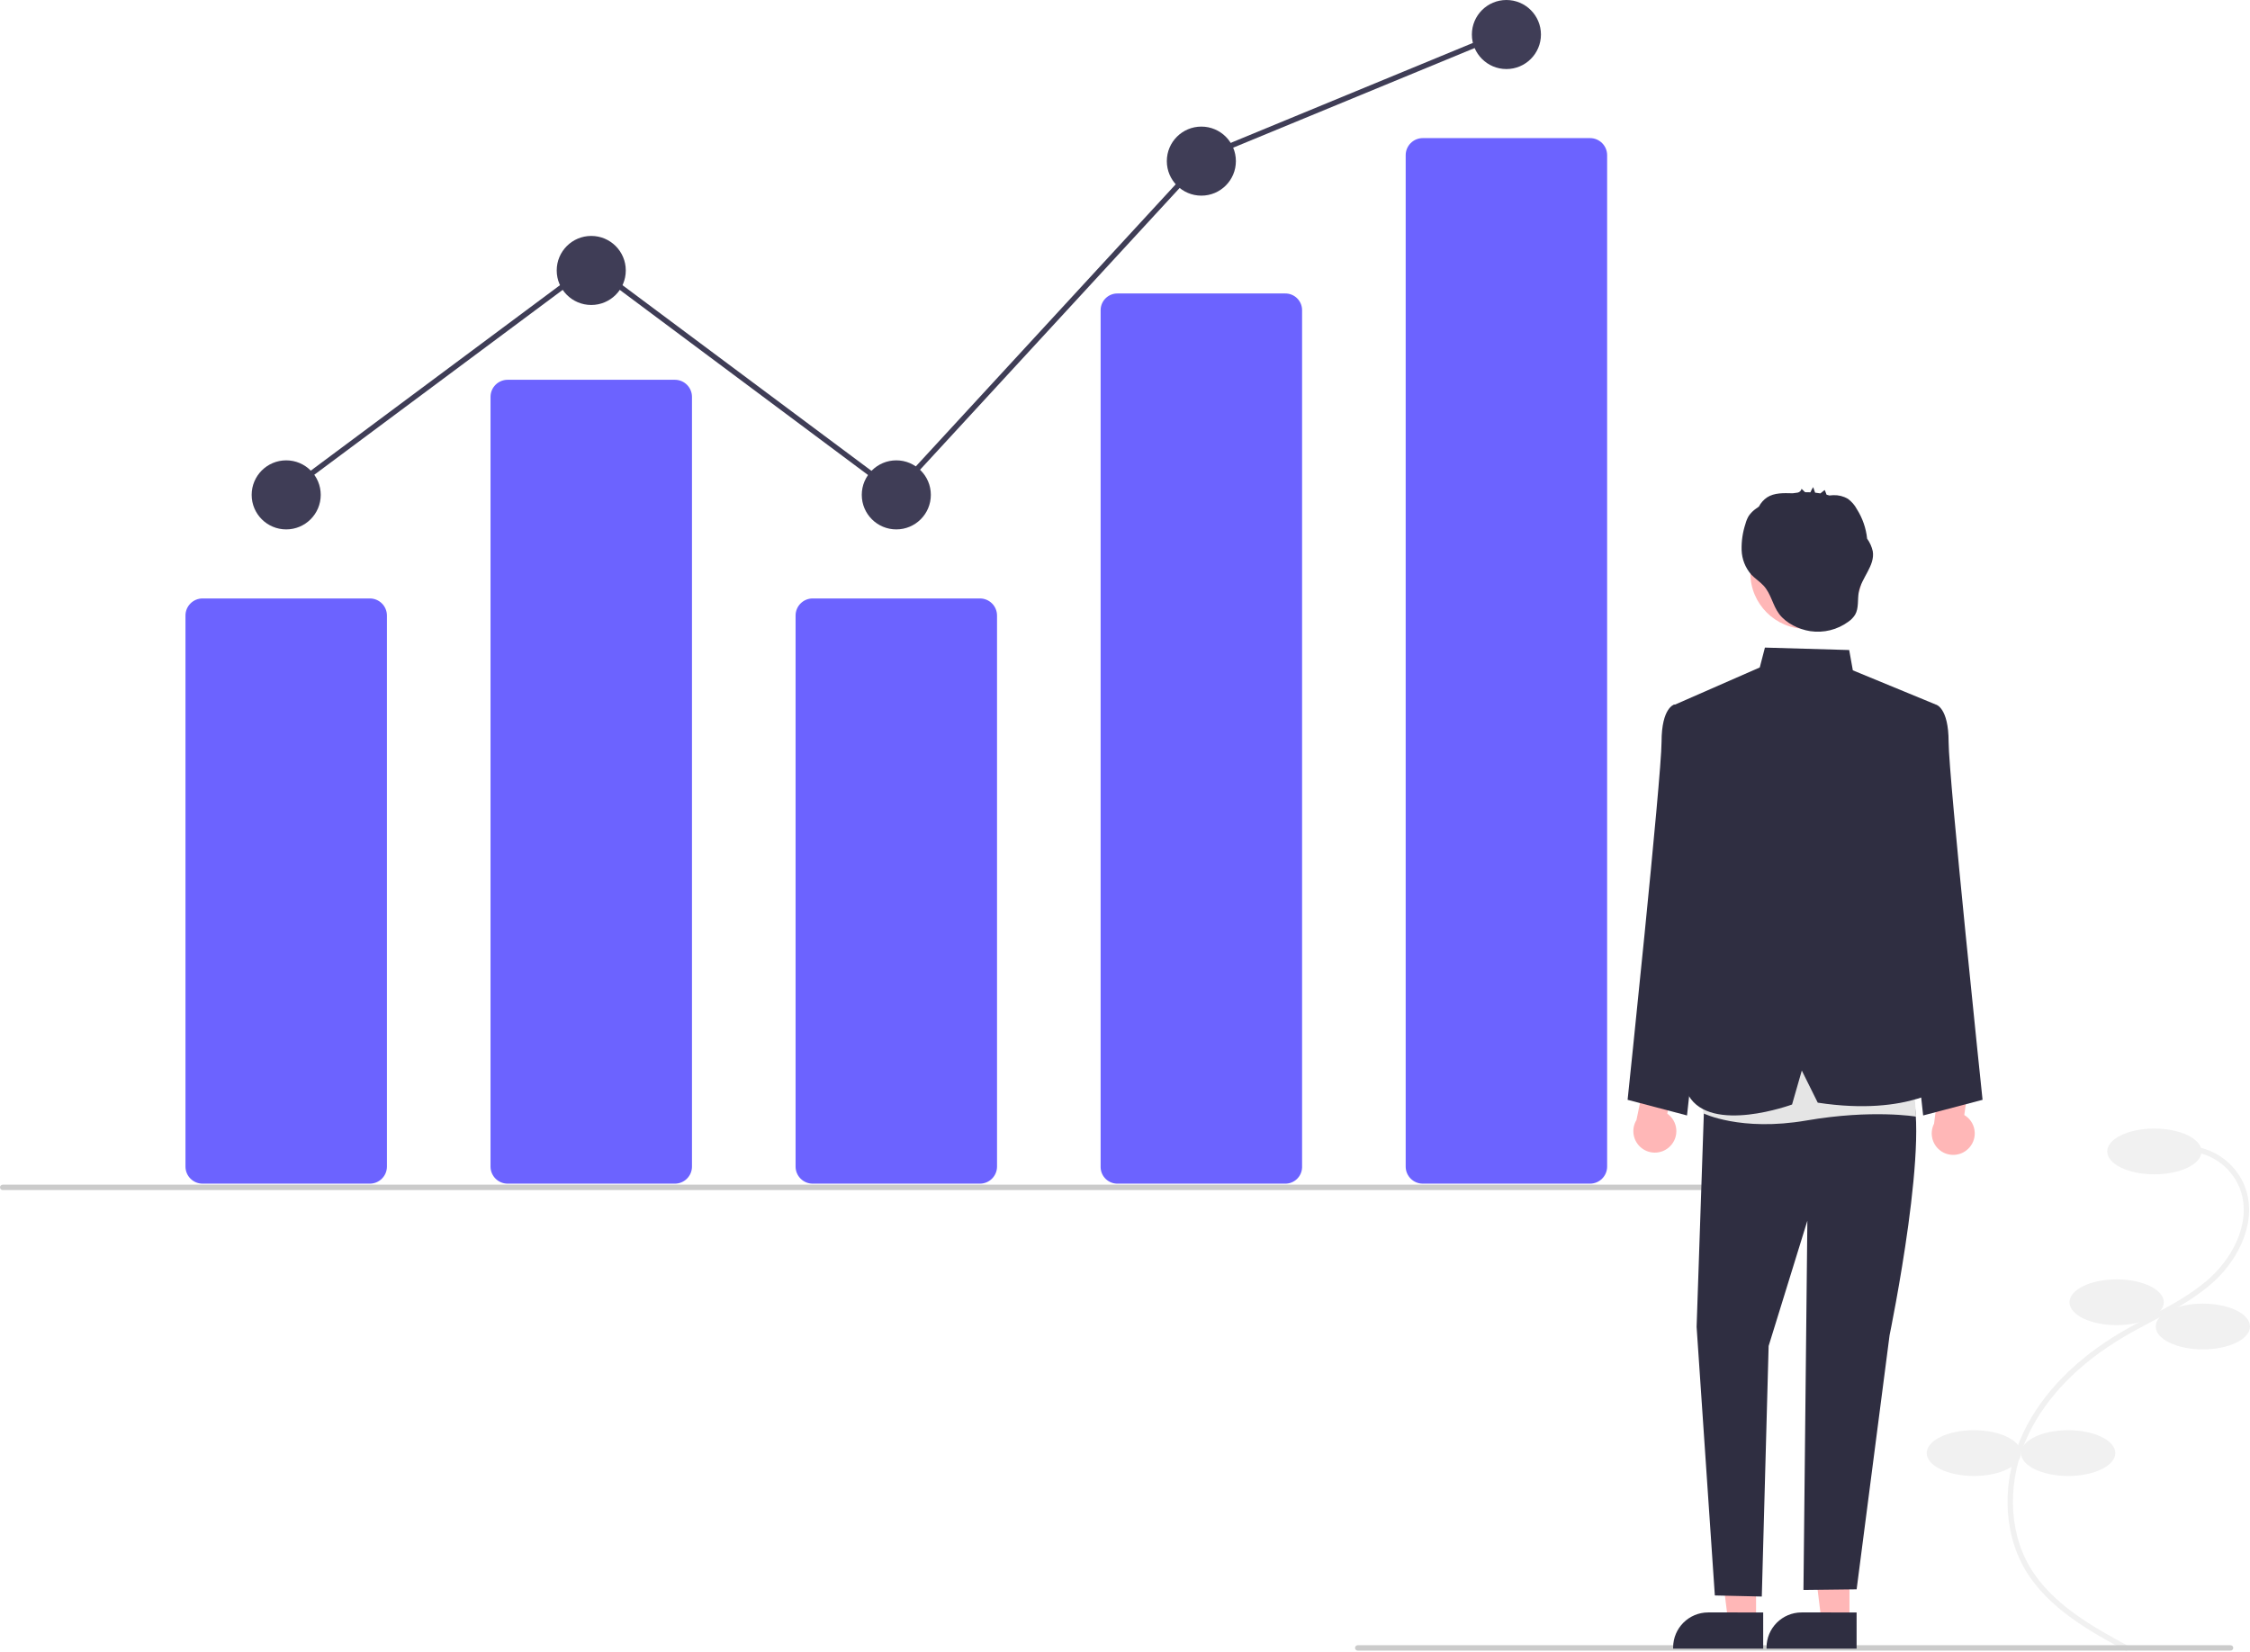
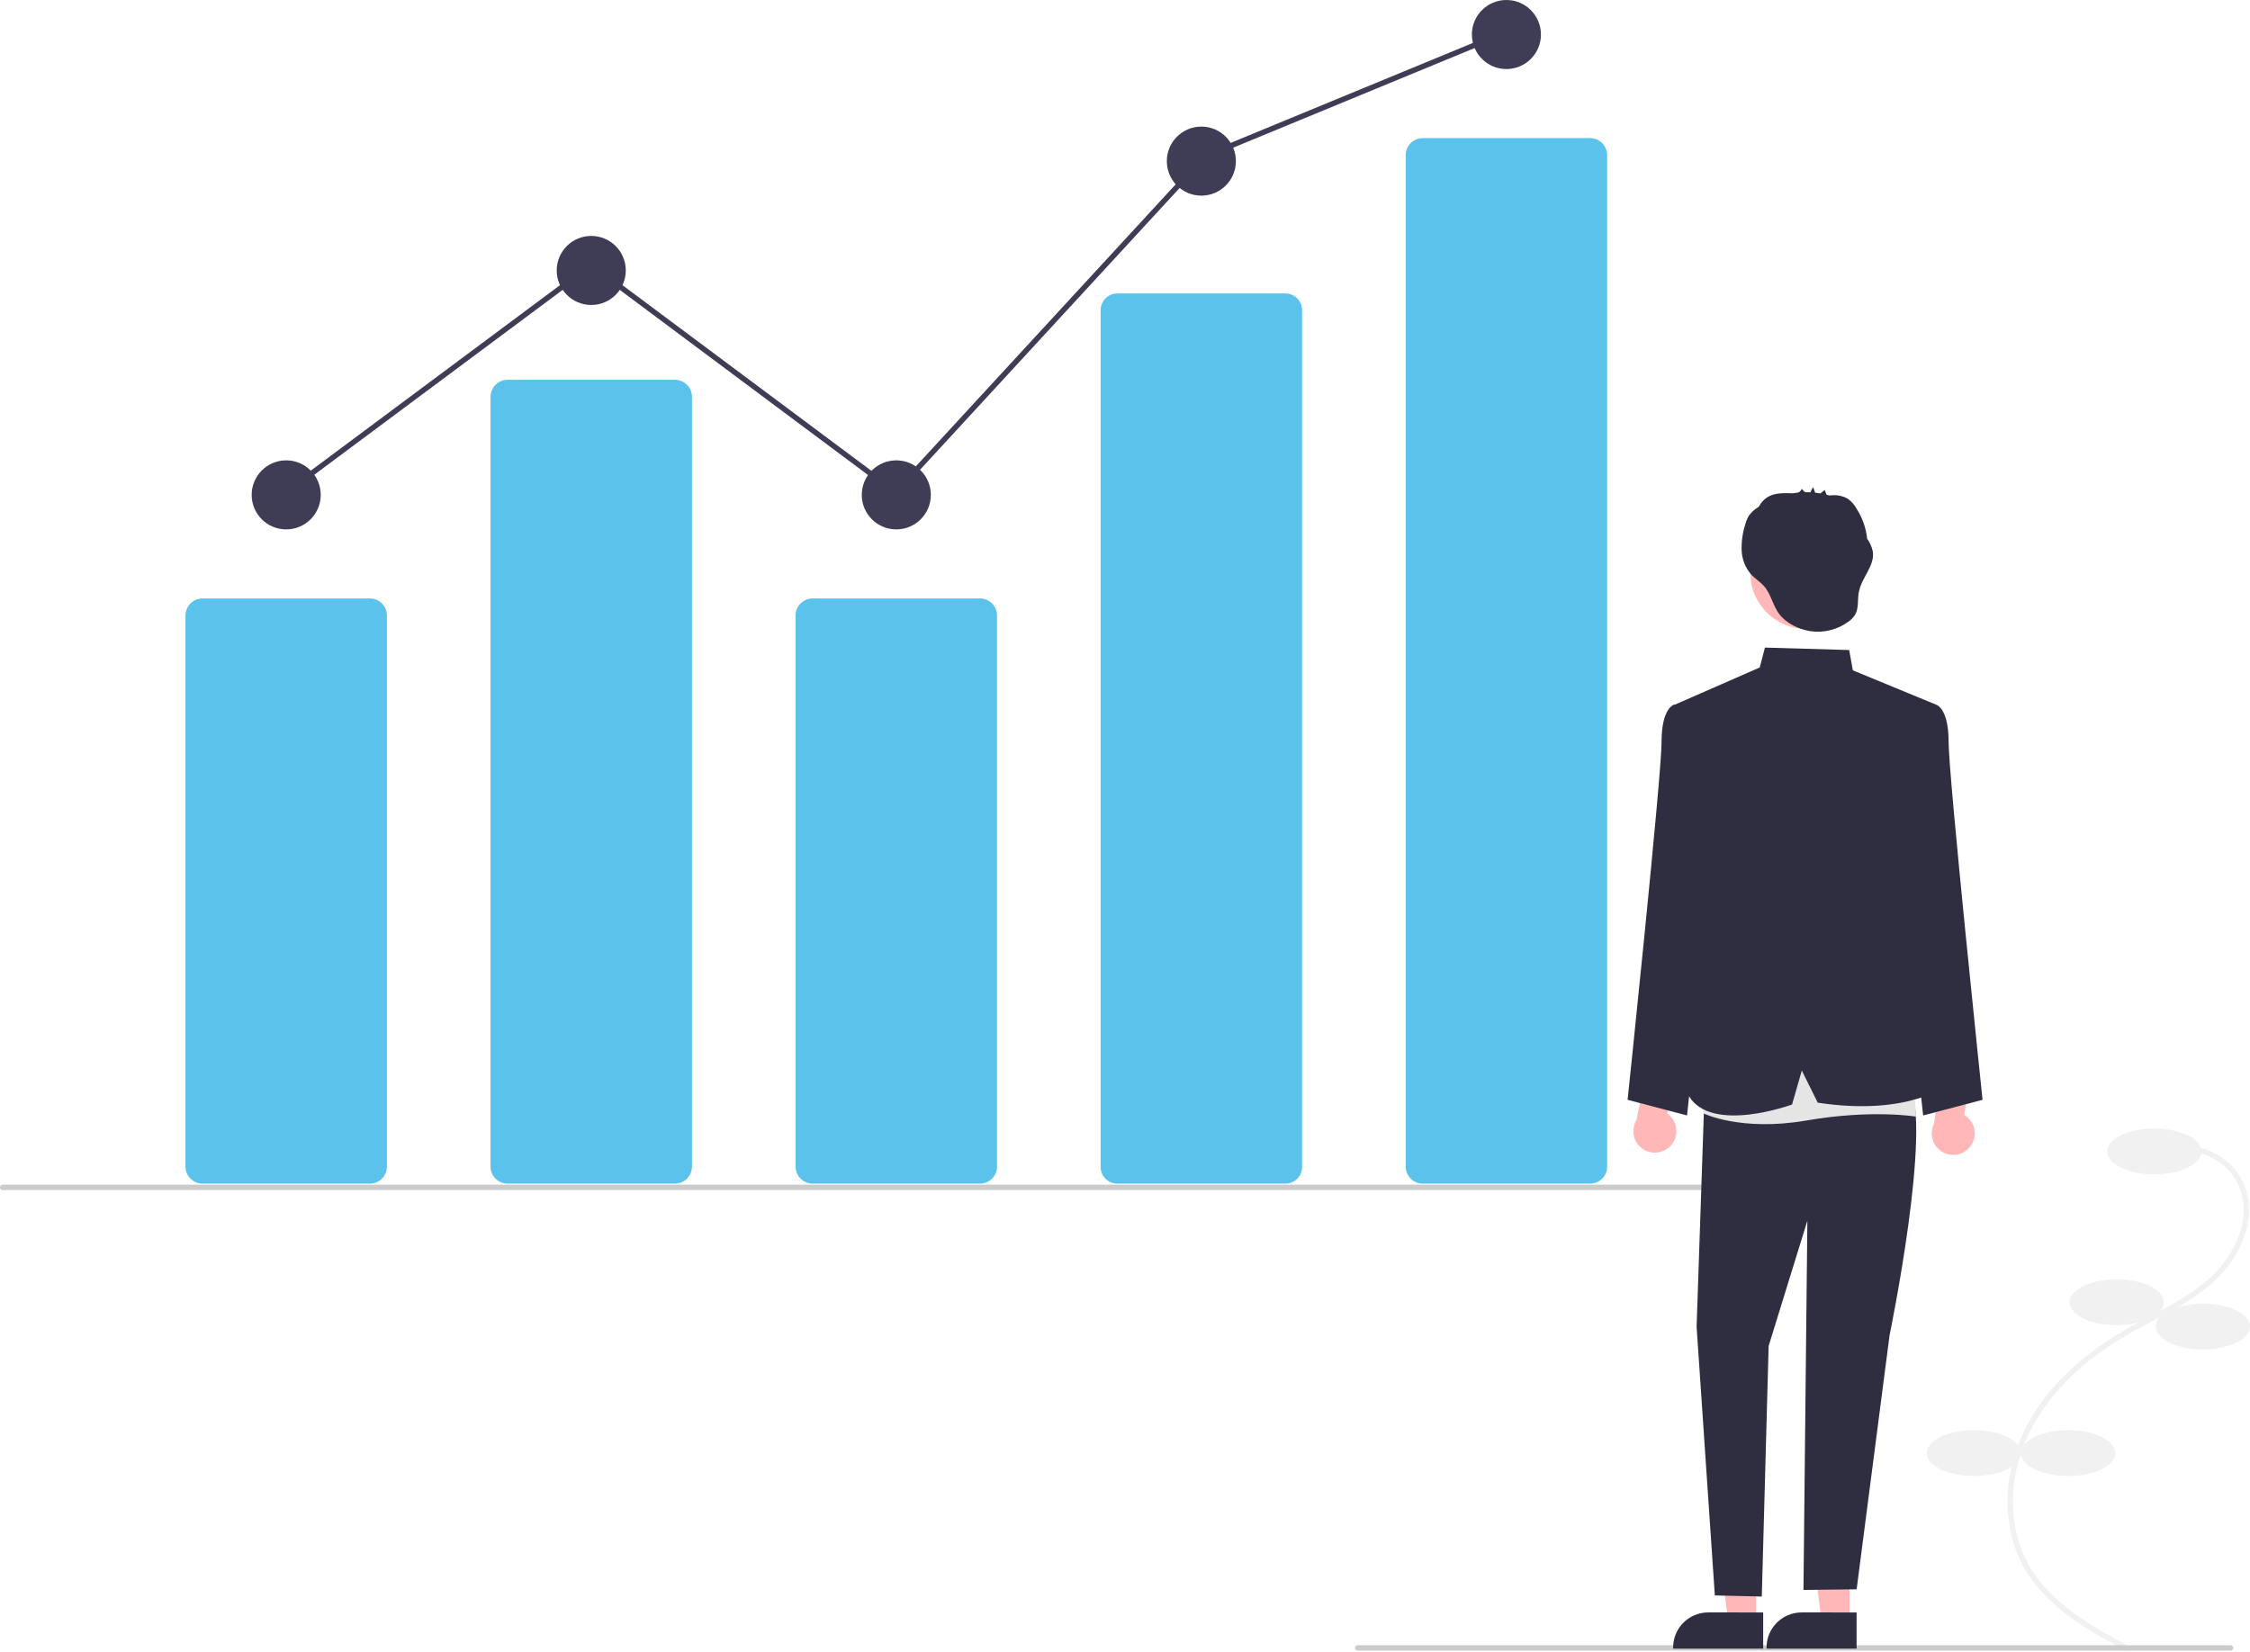
<svg xmlns="http://www.w3.org/2000/svg" id="a3b698d4-91aa-4644-9cd7-168aa6af3798" data-name="Layer 1" width="835.213" height="613.098" viewBox="0 0 835.213 613.098">
  <path d="M970.8,754.84l.951-1.759c-12.753-6.897-28.626-15.481-36.916-29.567-8.172-13.886-8.356-32.743-.479-49.211,6.704-14.016,19.018-26.572,35.611-36.313,3.273-1.921,6.709-3.742,10.031-5.503,8.031-4.256,16.336-8.658,23.184-14.903,9.432-8.601,16.568-23.035,11.249-35.891a23.856,23.856,0,0,0-20.677-14.467l-.113,1.997a21.861,21.861,0,0,1,18.948,13.248c4.943,11.947-1.839,25.505-10.754,33.636-6.661,6.074-14.852,10.415-22.773,14.613-3.342,1.771-6.797,3.603-10.108,5.546-16.938,9.943-29.526,22.798-36.403,37.174-8.16,17.061-7.946,36.637.559,51.089C941.685,739.095,957.828,747.826,970.8,754.84Z" transform="translate(-181.3664 -141.7423)" fill="#f1f1f1" />
  <ellipse cx="799.713" cy="427.525" rx="17.5" ry="8.5" fill="#f1f1f1" />
  <ellipse cx="785.713" cy="483.525" rx="17.5" ry="8.5" fill="#f1f1f1" />
  <ellipse cx="817.713" cy="492.525" rx="17.5" ry="8.5" fill="#f1f1f1" />
  <ellipse cx="767.713" cy="539.525" rx="17.5" ry="8.5" fill="#f1f1f1" />
  <ellipse cx="732.713" cy="539.525" rx="17.5" ry="8.5" fill="#f1f1f1" />
-   <path d="M318.653,581.226H256.558a6.349,6.349,0,0,1-6.342-6.342V370.286a6.349,6.349,0,0,1,6.342-6.342h62.095a6.349,6.349,0,0,1,6.342,6.342V574.884A6.349,6.349,0,0,1,318.653,581.226Z" transform="translate(-181.3664 -141.7423)" fill="#6c63ff" />
-   <path d="M431.89,581.226H369.795a6.349,6.349,0,0,1-6.342-6.342V289.097a6.349,6.349,0,0,1,6.342-6.342h62.095a6.349,6.349,0,0,1,6.342,6.342V574.884A6.349,6.349,0,0,1,431.89,581.226Z" transform="translate(-181.3664 -141.7423)" fill="#6c63ff" />
-   <path d="M545.128,581.226H483.033a6.349,6.349,0,0,1-6.342-6.342V370.286a6.349,6.349,0,0,1,6.342-6.342h62.095a6.349,6.349,0,0,1,6.342,6.342V574.884A6.349,6.349,0,0,1,545.128,581.226Z" transform="translate(-181.3664 -141.7423)" fill="#6c63ff" />
-   <path d="M658.365,581.226H596.27a6.211,6.211,0,0,1-6.342-6.055V256.761a6.211,6.211,0,0,1,6.342-6.055h62.095a6.211,6.211,0,0,1,6.342,6.055V575.171A6.211,6.211,0,0,1,658.365,581.226Z" transform="translate(-181.3664 -141.7423)" fill="#6c63ff" />
-   <path d="M771.603,581.226H709.508a6.349,6.349,0,0,1-6.342-6.342V199.362a6.349,6.349,0,0,1,6.342-6.342h62.095a6.349,6.349,0,0,1,6.342,6.342V574.884A6.349,6.349,0,0,1,771.603,581.226Z" transform="translate(-181.3664 -141.7423)" fill="#6c63ff" />
+   <path d="M318.653,581.226H256.558a6.349,6.349,0,0,1-6.342-6.342V370.286a6.349,6.349,0,0,1,6.342-6.342h62.095a6.349,6.349,0,0,1,6.342,6.342V574.884A6.349,6.349,0,0,1,318.653,581.226Z" transform="translate(-181.3664 -141.7423)" fill="#5bc3eb" />
+   <path d="M431.89,581.226H369.795a6.349,6.349,0,0,1-6.342-6.342V289.097a6.349,6.349,0,0,1,6.342-6.342h62.095a6.349,6.349,0,0,1,6.342,6.342V574.884A6.349,6.349,0,0,1,431.89,581.226Z" transform="translate(-181.3664 -141.7423)" fill="#5bc3eb" />
+   <path d="M545.128,581.226H483.033a6.349,6.349,0,0,1-6.342-6.342V370.286a6.349,6.349,0,0,1,6.342-6.342h62.095a6.349,6.349,0,0,1,6.342,6.342V574.884A6.349,6.349,0,0,1,545.128,581.226Z" transform="translate(-181.3664 -141.7423)" fill="#5bc3eb" />
+   <path d="M658.365,581.226H596.27a6.211,6.211,0,0,1-6.342-6.055V256.761a6.211,6.211,0,0,1,6.342-6.055h62.095a6.211,6.211,0,0,1,6.342,6.055V575.171A6.211,6.211,0,0,1,658.365,581.226Z" transform="translate(-181.3664 -141.7423)" fill="#5bc3eb" />
+   <path d="M771.603,581.226H709.508a6.349,6.349,0,0,1-6.342-6.342V199.362a6.349,6.349,0,0,1,6.342-6.342h62.095a6.349,6.349,0,0,1,6.342,6.342V574.884A6.349,6.349,0,0,1,771.603,581.226Z" transform="translate(-181.3664 -141.7423)" fill="#5bc3eb" />
  <circle cx="106.239" cy="183.744" r="12.819" fill="#3f3d56" />
  <circle cx="219.476" cy="100.418" r="12.819" fill="#3f3d56" />
  <circle cx="332.714" cy="183.744" r="12.819" fill="#3f3d56" />
  <circle cx="445.951" cy="59.824" r="12.819" fill="#3f3d56" />
  <circle cx="559.189" cy="12.819" r="12.819" fill="#3f3d56" />
  <path d="M844.366,583.607h-662a1,1,0,1,1,0-2h662a1,1,0,0,1,0,2Z" transform="translate(-181.3664 -141.7423)" fill="#cbcbcb" />
  <path d="M1009.366,754.607h-324a1,1,0,0,1,0-2h324a1,1,0,0,1,0,2Z" transform="translate(-181.3664 -141.7423)" fill="#cbcbcb" />
  <path d="M801.302,567.353a7.93,7.93,0,0,0-1.034-12.116l3.932-17.69-10.167-5.011-5.201,25.059a7.973,7.973,0,0,0,12.471,9.757Z" transform="translate(-181.3664 -141.7423)" fill="#ffb7b7" />
  <path d="M912.485,567.741a7.93,7.93,0,0,0-1.969-11.999l2.551-17.941-10.524-4.21-3.247,25.386a7.973,7.973,0,0,0,13.189,8.763Z" transform="translate(-181.3664 -141.7423)" fill="#ffb7b7" />
  <polygon points="651.862 602.078 641.494 602.077 636.562 562.087 651.864 562.088 651.862 602.078" fill="#ffb7b7" />
  <path d="M835.873,753.87l-33.43-.001v-.423a13.013,13.013,0,0,1,13.012-13.012h.001l20.418.001Z" transform="translate(-181.3664 -141.7423)" fill="#2f2e41" />
  <polygon points="686.535 602.078 676.167 602.077 671.235 562.087 686.537 562.088 686.535 602.078" fill="#ffb7b7" />
  <path d="M870.546,753.87l-33.43-.001v-.423a13.013,13.013,0,0,1,13.012-13.012h.001l20.418.001Z" transform="translate(-181.3664 -141.7423)" fill="#2f2e41" />
  <path d="M888.777,407.372l11.18-4.034s4.745,1.008,4.745,13.876,12.602,132.882,12.602,132.882l-22.054,5.807L882.784,442.04Z" transform="translate(-181.3664 -141.7423)" fill="#2f2e41" />
  <path d="M814.07,407.372l-11.18-4.034s-4.745,1.008-4.745,13.876-12.602,132.882-12.602,132.882l22.054,5.807L820.063,442.04Z" transform="translate(-181.3664 -141.7423)" fill="#2f2e41" />
  <path d="M814.214,544.249,811.158,634.401l6.766,99.724,17.432.403,2.537-93.025,14.377-46.512-1.45,137.092,19.739-.236,12.226-94.318s16.145-78.057,7.192-93.279l-41.232-13.711Z" transform="translate(-181.3664 -141.7423)" fill="#2f2e41" />
  <path d="M814.55,533.386l-.995,21.687s13.911,6.923,38.364,2.706,40.706-1.437,40.706-1.437l-1.877-27.646Z" transform="translate(-181.3664 -141.7423)" fill="#e5e5e5" />
  <path d="M802.446,403.658l32.154-14.09,1.918-7.38,31.28.906,1.352,7.539,30.808,12.704L886.383,450.535l1.392,33.202,16.926,60.512s-14.277,12.125-48.577,6.908L850.206,539.232l-3.62,12.612s-30.077,11.064-38.413-3.339L814.214,444.459Z" transform="translate(-181.3664 -141.7423)" fill="#2f2e41" />
  <circle cx="670.507" cy="212.744" r="20.771" fill="#ffb7b7" />
  <path d="M876.553,346.437a12.65,12.65,0,0,0-2.099-4.69,25.34,25.34,0,0,0-3.783-10.913,11.45,11.45,0,0,0-3.389-3.912,10.004,10.004,0,0,0-5.332-1.329c-.339-.006-.947.097-1.496.122-.351-.109-.705-.206-1.06-.297-.207-.461-.618-1.804-.732-1.713l-1.547,1.229c-.654-.114-1.312-.202-1.972-.272q-.36-1.028-.721-2.056a14.089,14.089,0,0,0-1.022,1.921q-.985-.048-1.972-.034l-1.315-1.263a1.855,1.855,0,0,1-1.451,1.421c-.605.062-1.208.143-1.808.24-.049-0-.098,0-.146-.001-3.239-.081-6.723-.226-9.431,1.552a9.293,9.293,0,0,0-3.002,3.408c-.332.225-.664.449-.986.688a10.78,10.78,0,0,0-2.778,2.754,11.677,11.677,0,0,0-1.229,2.978,28.551,28.551,0,0,0-1.415,9.754,14.476,14.476,0,0,0,3.558,9.034c1.389,1.492,3.155,2.594,4.545,4.085,2.864,3.069,3.401,7.35,5.85,10.597,2.591,3.435,7.319,5.695,11.472,6.343a19.163,19.163,0,0,0,14.275-3.56,8.832,8.832,0,0,0,2.431-2.548c1.441-2.493.83-5.627,1.366-8.456C872.367,356.214,877.428,351.763,876.553,346.437Z" transform="translate(-181.3664 -141.7423)" fill="#2f2e41" />
  <polygon points="105.555 184.546 104.361 182.942 219.477 97.239 332.348 181.429 446.764 57.205 446.969 57.121 558.009 11.292 558.772 13.141 447.936 58.885 332.597 184.11 219.476 99.733 105.555 184.546" fill="#3f3d56" />
</svg>
